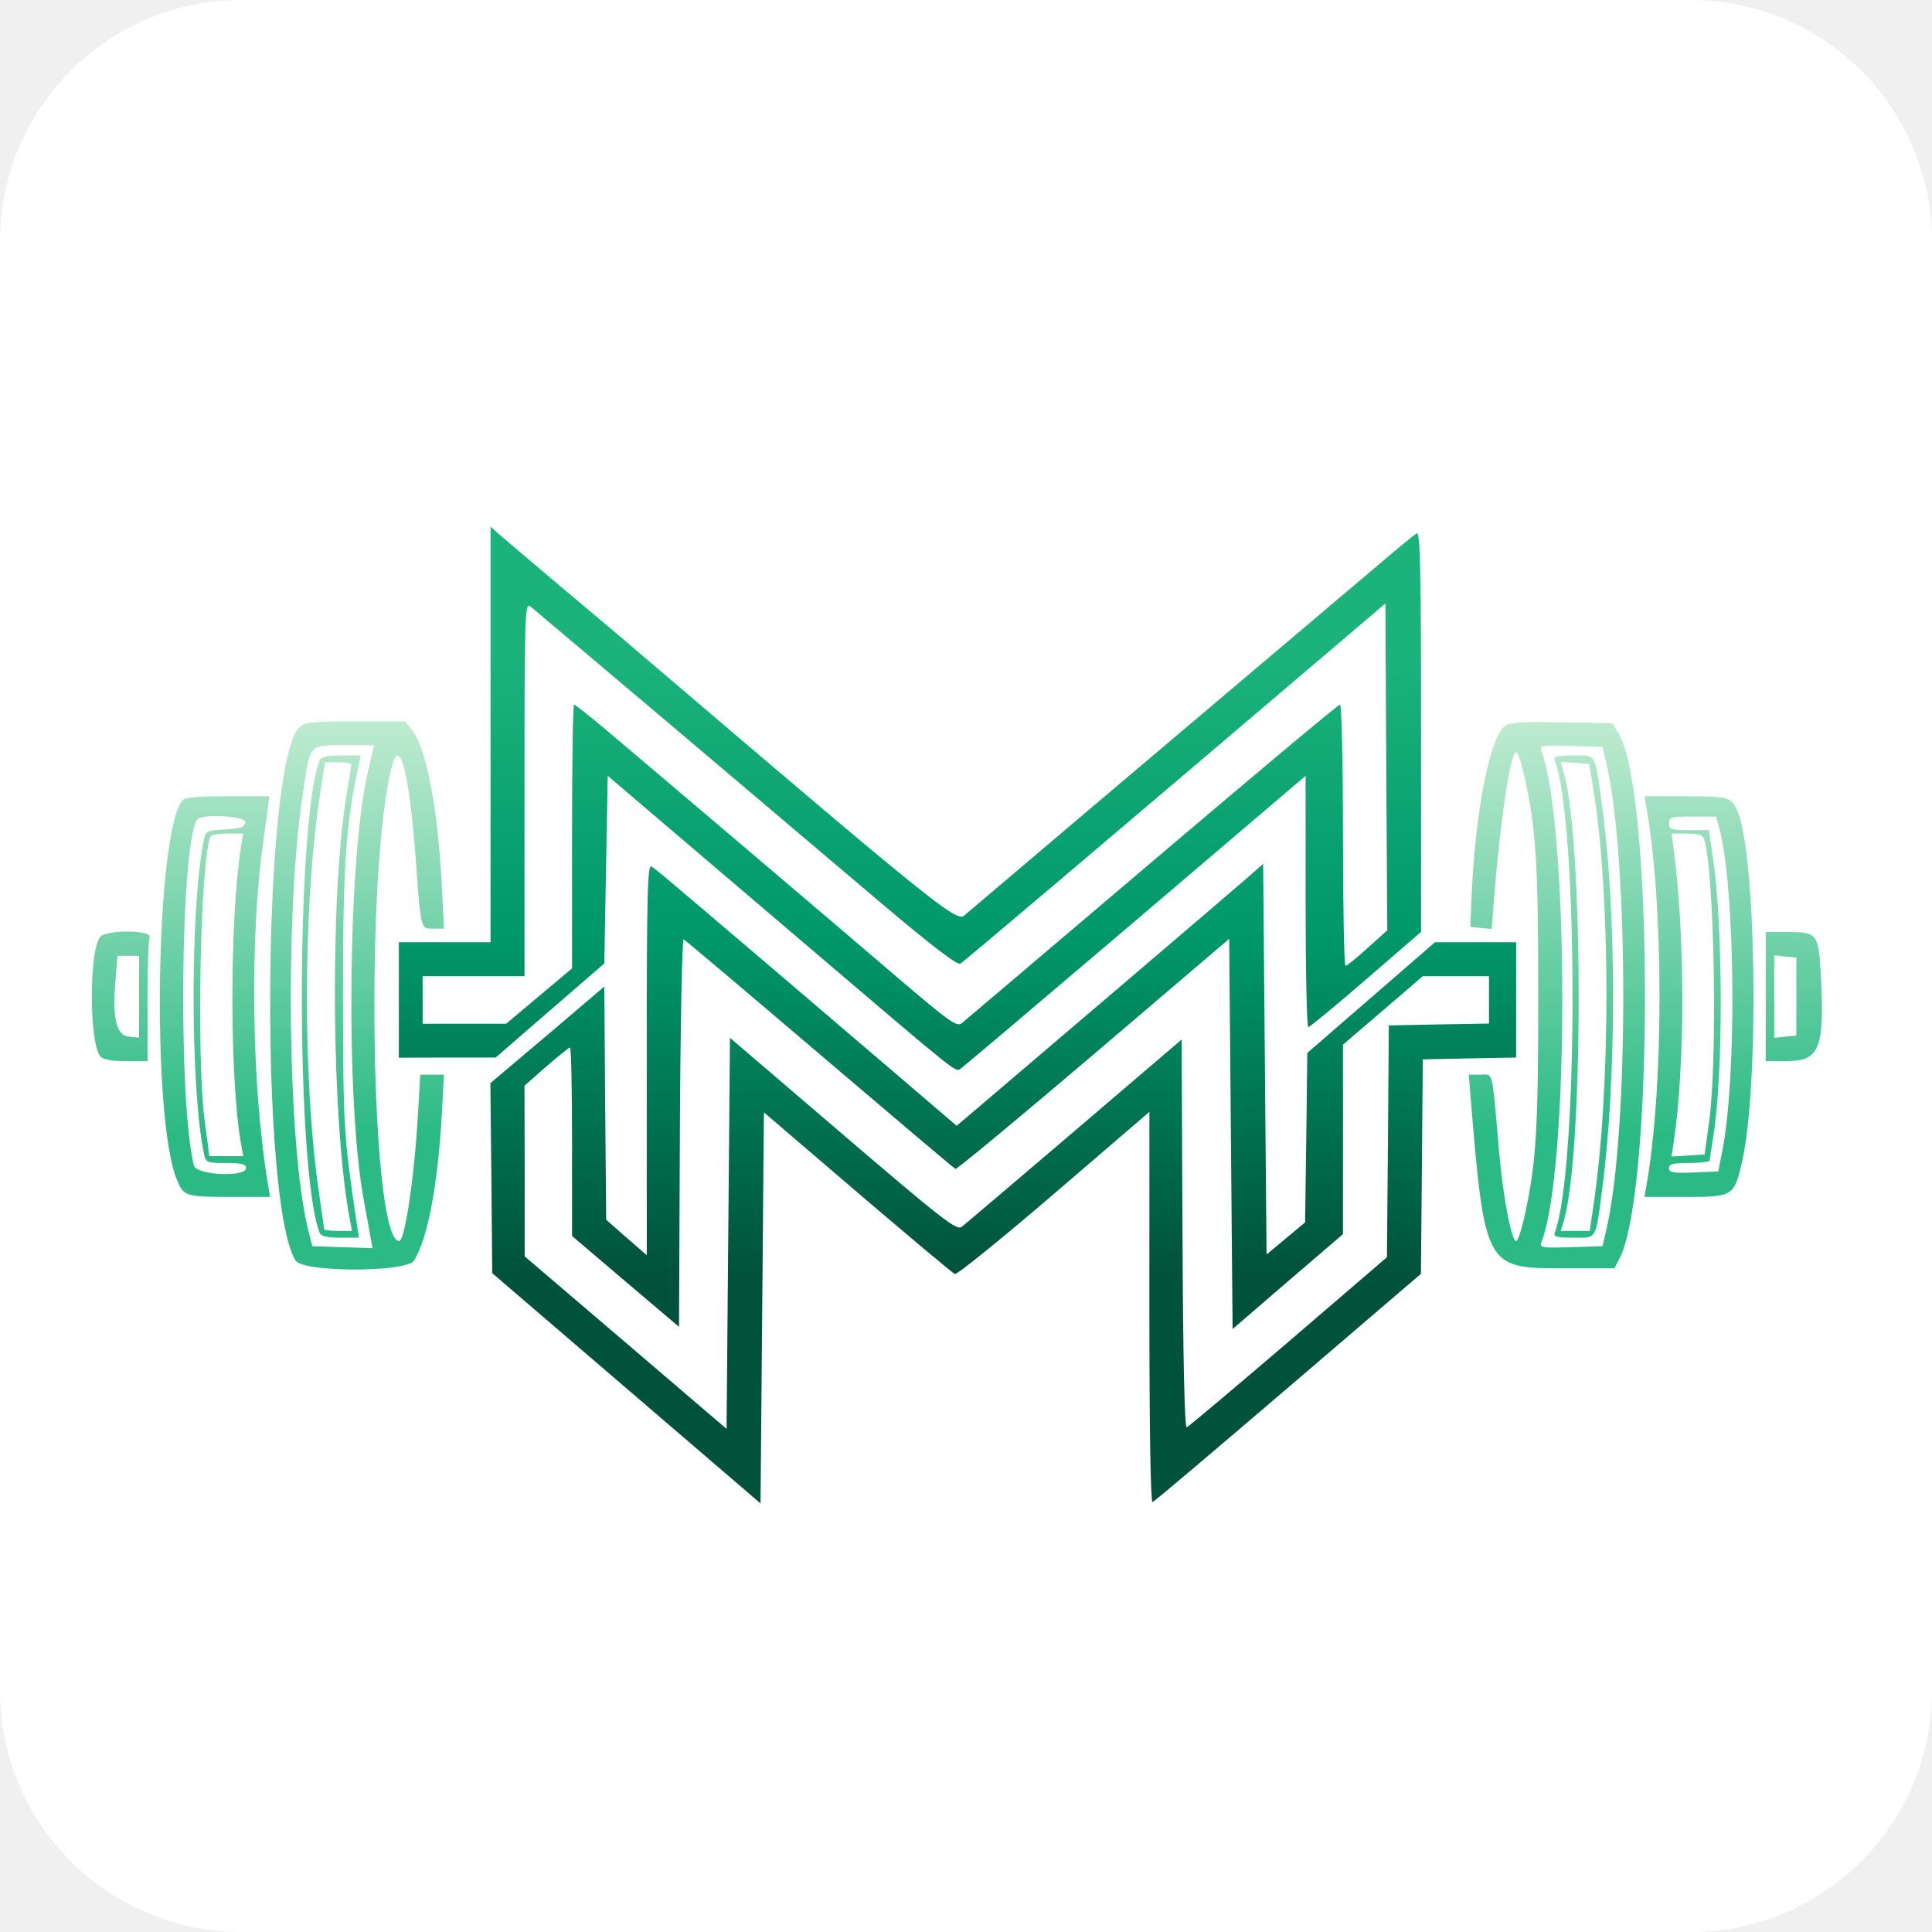
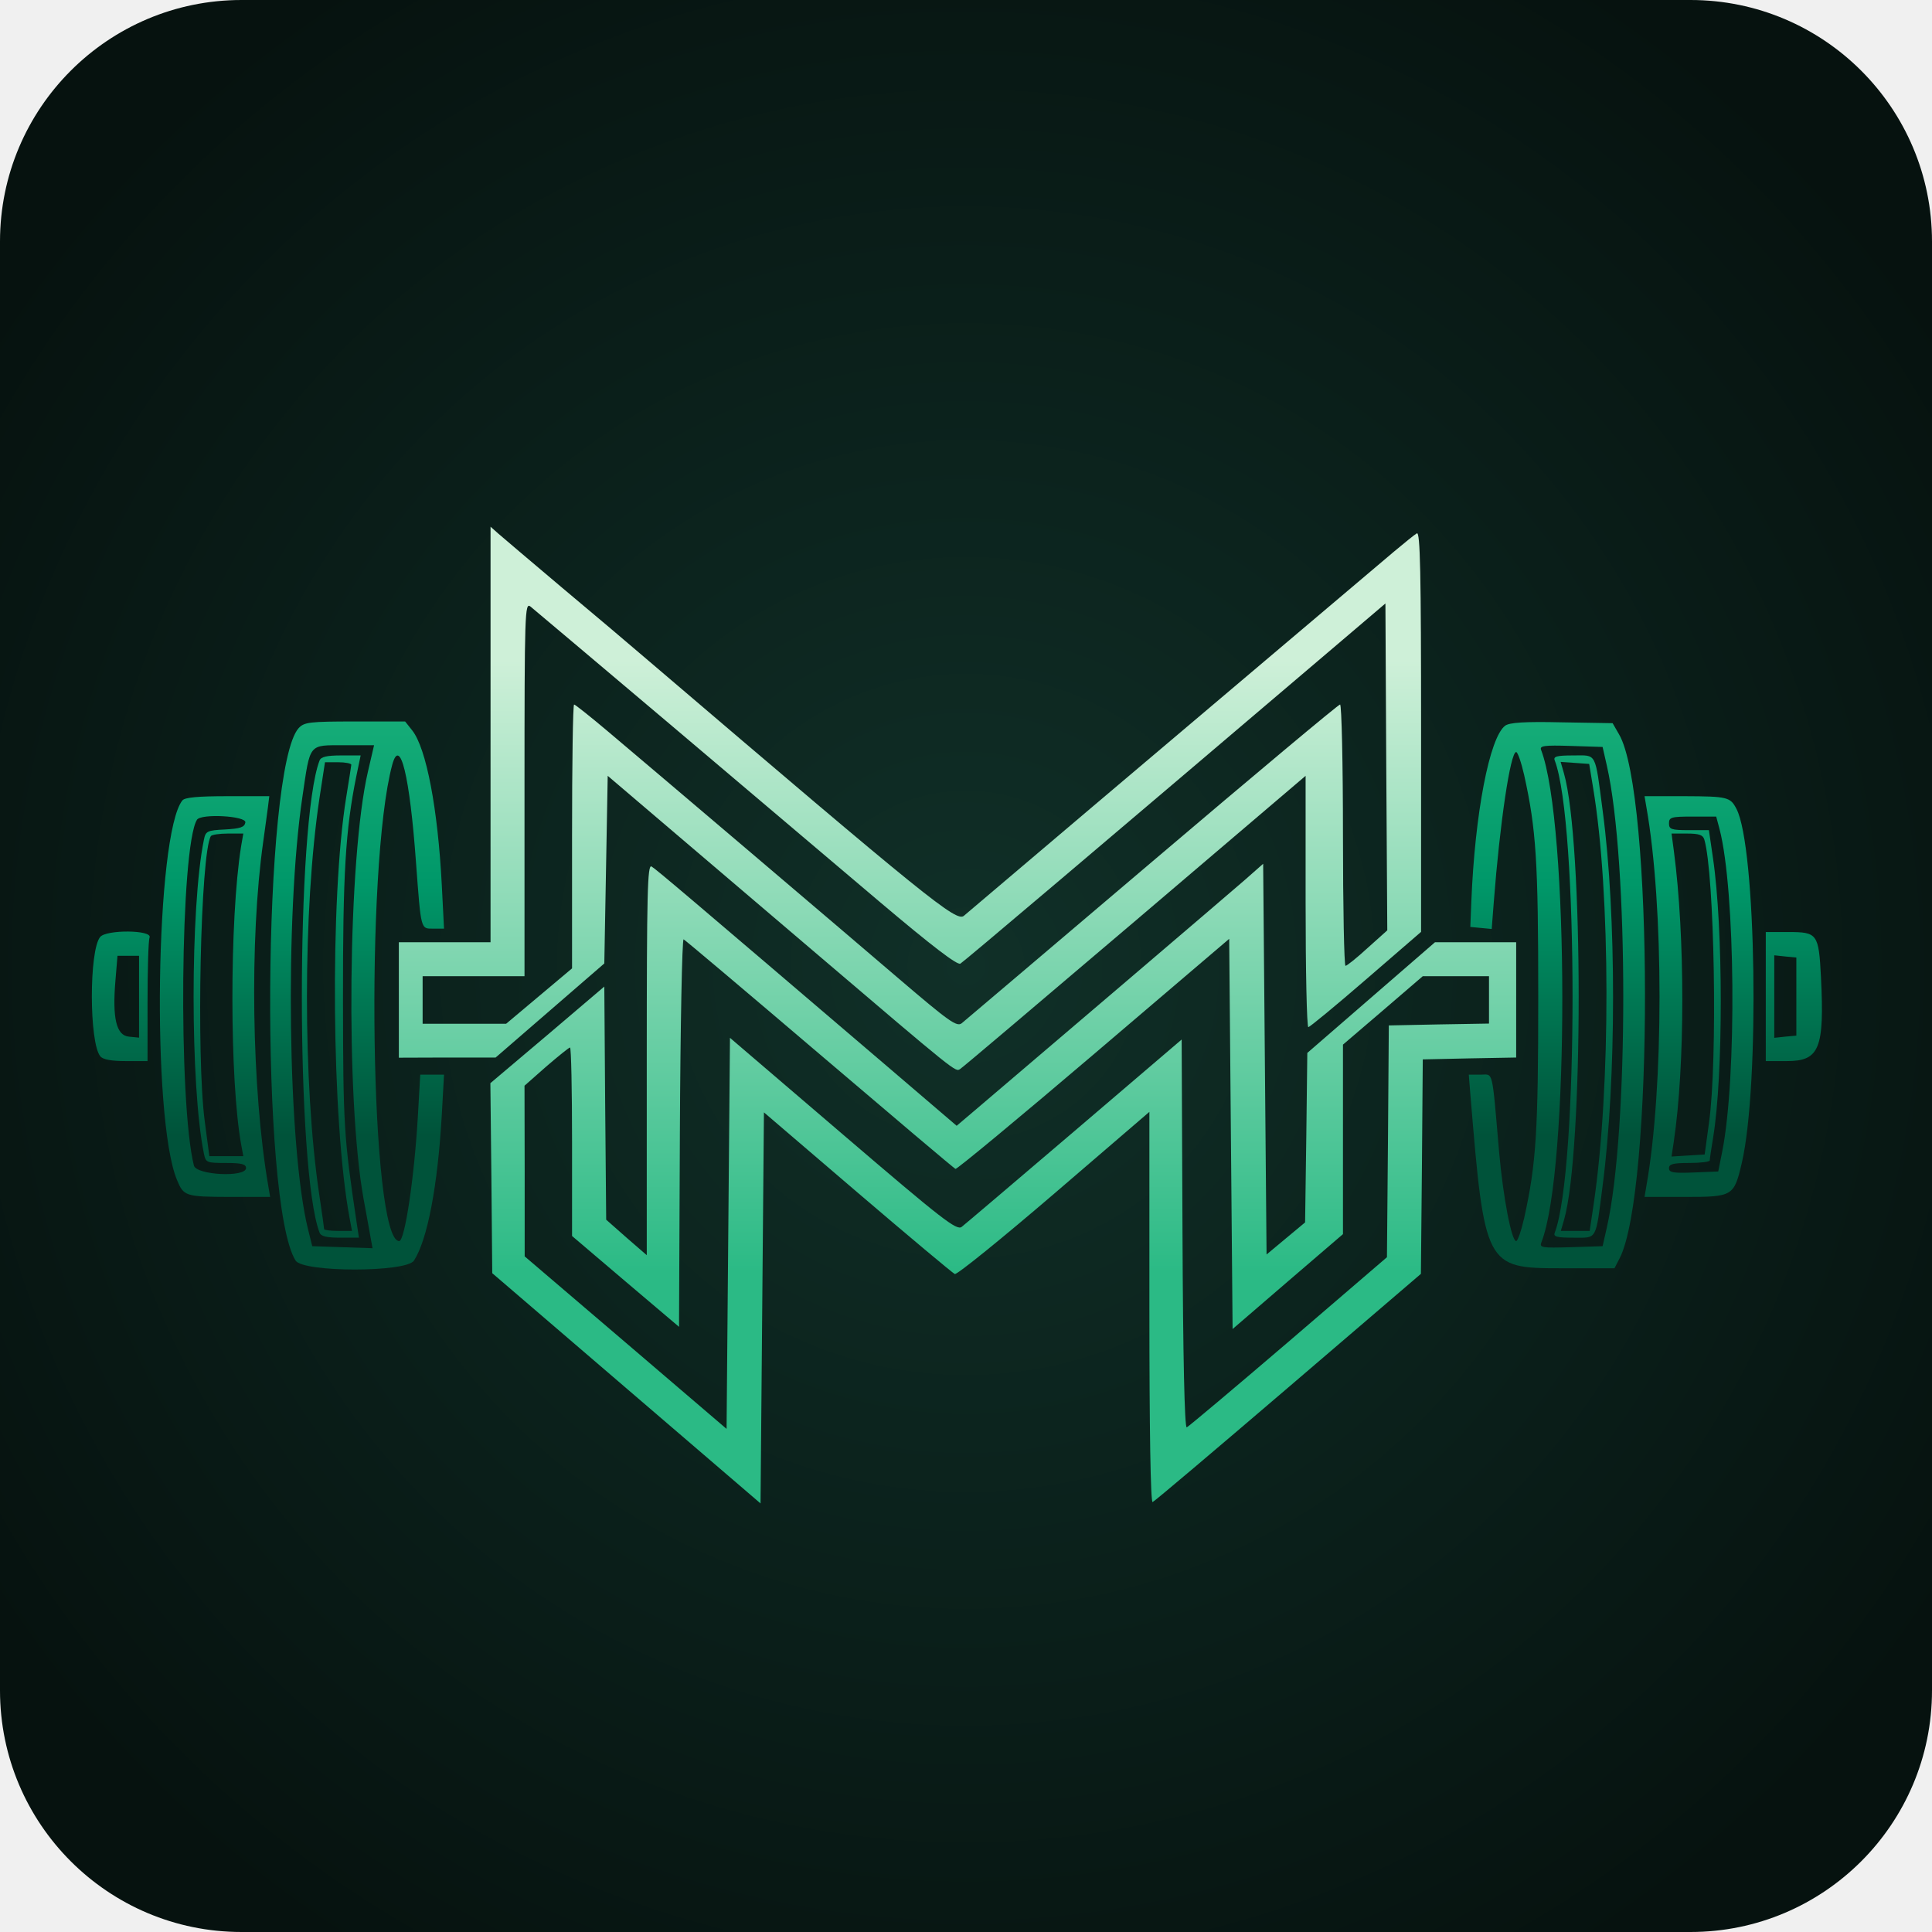
<svg xmlns="http://www.w3.org/2000/svg" viewBox="0 0 512 512">
-   <rect width="512" height="512" rx="64" fill="#ffffff" />
+   <defs>
+     <radialGradient id="bgGradient" cx="50%" cy="50%" r="60%">
+       <stop offset="0%" stop-color="#103028" />
+       <stop offset="100%" stop-color="#06120f" />
+     </radialGradient>
+   </defs>
+   <rect width="512" height="512" rx="64" fill="url(#bgGradient)" />
  <g transform="translate(256,256) scale(0.045,-0.045) translate(-6100,-3700)" stroke="none">
    <defs>
      <linearGradient id="mGradient" gradientUnits="userSpaceOnUse" x1="0" y1="5500" x2="0" y2="1900">
+         <stop offset="0%" stop-color="#cef0d8" />
+         <stop offset="100%" stop-color="#2bba85" />
+       </linearGradient>
+       <linearGradient id="dumbbellGradient" gradientUnits="userSpaceOnUse" x1="0" y1="5400" x2="0" y2="2700">
        <stop offset="0%" stop-color="#1bb27c" />
        <stop offset="45%" stop-color="#009869" />
        <stop offset="100%" stop-color="#00533a" />
-       </linearGradient>
-       <linearGradient id="dumbbellGradient" gradientUnits="userSpaceOnUse" x1="0" y1="5400" x2="0" y2="2700">
-         <stop offset="0%" stop-color="#cef0d8" />
-         <stop offset="100%" stop-color="#2bba85" />
      </linearGradient>
    </defs>
    <path fill="url(#mGradient)" d="M3300 5063 l0 -1223 -270 0 -270 0 0 -340 0 -340 285 1 285 0 320 277 320 277 10 552 10 553 311 -265 c171 -146 575 -490 898 -765 854 -728 838 -714 866 -697 14 8 477 401 1030 871 l1005 856 0 -740 c0 -407 7 -740 16 -740 8 0 161 126 340 281 l324 280 0 1181 c0 939 -5 1177 -25 1166 -14 -8 -74 -57 -135 -108 -1387 -1173 -2499 -2115 -2532 -2144 -44 -39 -208 94 -1858 1502 -99 85 -328 279 -510 431 -181 153 -350 296 -375 318 l-45 40 0 -1224z m1060 58 c434 -368 990 -838 1235 -1046 304 -257 454 -372 472 -361 22 13 808 679 2241 1898 l262 223 5 -963 6 -962 -116 -104 c-63 -58 -122 -105 -130 -105 -8 -1 -15 346 -15 769 0 424 -8 770 -17 770 -10 0 -507 -416 -1106 -925 -599 -509 -1104 -937 -1122 -952 -29 -23 -74 9 -369 261 -349 299 -1400 1192 -1719 1461 -101 85 -189 155 -195 155 -7 0 -12 -350 -12 -777 l0 -777 -194 -163 -194 -163 -246 0 -246 0 0 140 0 140 300 0 300 0 0 1102 c0 1042 2 1101 35 1075 18 -15 390 -328 825 -696z" />
    <path fill="url(#mGradient)" d="M4220 3150 l0 -1153 -120 104 -119 105 -6 686 -5 687 -335 -285 -336 -284 6 -560 5 -559 790 -678 790 -678 10 1152 10 1151 550 -471 c303 -259 561 -475 574 -481 13 -5 276 208 585 473 l561 482 0 -1152 c0 -721 7 -1150 19 -1146 11 4 370 308 800 676 l780 668 6 632 5 631 275 6 275 5 0 340 0 339 -239 0 -239 0 -376 -326 -376 -326 -6 -499 -7 -499 -113 -94 -114 -95 -10 1151 -10 1150 -110 -97 c-94 -82 -1238 -1058 -1583 -1351 l-112 -95 -428 366 c-1170 999 -1343 1146 -1369 1161 -24 14 -28 -158 -28 -1136z m1019 30 c432 -368 791 -672 799 -675 8 -3 374 300 813 674 l799 681 10 -1149 10 -1149 325 280 325 279 0 558 0 558 235 201 235 202 195 0 195 0 0 -139 0 -140 -295 -5 -295 -6 -5 -683 -6 -682 -580 -498 c-319 -273 -589 -500 -599 -504 -13 -4 -22 419 -25 1139 l-5 1145 -631 -539 c-347 -296 -646 -550 -664 -564 -29 -24 -114 42 -699 543 l-666 570 -10 -1151 -10 -1152 -594 508 -595 508 0 503 -1 502 128 113 c71 61 134 112 140 112 7 0 12 -250 12 -555 l0 -555 315 -268 315 -267 5 1144 c3 629 13 1141 22 1138 9 -4 369 -308 802 -677z" />
    <path fill="url(#dumbbellGradient)" d="M2170 5101 c-213 -236 -228 -2804 -18 -3136 45 -70 651 -70 697 0 79 122 140 438 164 860 l13 235 -70 0 -70 0 -14 -245 c-21 -361 -77 -735 -110 -735 -170 0 -202 2207 -41 2805 46 169 103 -64 140 -575 30 -402 27 -390 102 -390 l63 0 -13 255 c-23 449 -91 807 -174 912 l-42 53 -295 0 c-269 0 -299 -4 -332 -39z m408 -256 c-118 -506 -132 -1928 -26 -2515 16 -88 35 -190 41 -226 l12 -66 -177 6 -178 6 -25 100 c-119 483 -137 1846 -33 2546 47 319 34 304 245 304 l177 0 -36 -155z" />
    <path fill="url(#dumbbellGradient)" d="M2293 4910 c-139 -361 -139 -2419 0 -2780 8 -22 42 -30 122 -30 l110 0 -13 85 c-76 508 -80 573 -81 1315 -1 743 15 1003 78 1315 l26 125 -115 0 c-84 0 -119 -8 -127 -30z m187 -25 c-1 -8 -14 -94 -30 -191 -97 -595 -86 -1913 20 -2479 l14 -75 -82 0 c-45 0 -82 5 -82 10 0 6 -13 98 -29 205 -97 655 -96 1679 1 2330 l33 215 77 0 c43 0 78 -7 78 -15z" />
    <path fill="url(#dumbbellGradient)" d="M9275 5115 c-92 -69 -178 -516 -199 -1035 l-6 -150 63 -6 63 -6 12 156 c36 469 98 886 132 886 9 0 30 -61 47 -135 71 -321 83 -509 83 -1305 0 -796 -12 -984 -83 -1305 -17 -74 -38 -135 -47 -135 -27 0 -76 253 -100 520 -44 505 -33 460 -111 460 l-68 0 10 -125 c83 -1003 89 -1015 530 -1015 l318 0 30 58 c201 389 199 2741 -3 3086 l-38 66 -300 5 c-218 5 -308 -1 -333 -20z m599 -235 c129 -565 129 -2155 0 -2720 l-25 -110 -187 -6 c-173 -5 -186 -3 -173 30 165 420 163 2465 -2 2898 -10 25 16 29 175 24 l187 -6 25 -110z" />
    <path fill="url(#dumbbellGradient)" d="M9567 4911 c140 -365 140 -2417 0 -2782 -9 -23 12 -29 110 -29 142 0 130 -21 172 305 82 629 82 1595 1 2205 -47 356 -33 330 -174 330 -97 0 -118 -6 -109 -29z m226 -161 c104 -622 105 -1769 3 -2455 l-23 -155 -85 0 -85 0 19 65 c115 401 115 2230 -1 2631 l-19 66 84 -6 84 -6 23 -140z" />
    <path fill="url(#dumbbellGradient)" d="M1485 4675 c-158 -199 -182 -1873 -32 -2234 40 -97 49 -100 313 -101 l236 0 -11 65 c-98 571 -111 1451 -30 2025 11 77 23 169 28 205 l8 65 -246 0 c-173 0 -252 -7 -266 -25z m371 -130 c-5 -28 -31 -36 -120 -41 -105 -5 -114 -10 -124 -60 -81 -393 -81 -1456 0 -1849 11 -53 16 -55 130 -55 92 0 118 -7 118 -30 0 -56 -293 -42 -307 15 -93 373 -80 1878 18 2036 23 38 293 23 285 -16z m-25 -140 c-69 -432 -68 -1384 1 -1760 l12 -65 -100 0 -100 0 -27 205 c-51 382 -25 1581 36 1680 5 8 50 15 100 15 l91 0 -13 -75z" />
    <path fill="url(#dumbbellGradient)" d="M10107 4635 c103 -581 103 -1649 0 -2230 l-11 -65 239 0 c281 0 288 4 334 201 106 458 85 1864 -32 2085 -36 69 -53 73 -304 74 l-237 0 11 -65z m431 -130 c93 -358 102 -1460 16 -1895 l-24 -120 -145 -6 c-120 -5 -145 0 -145 25 0 25 25 31 120 31 66 0 120 7 120 15 0 8 9 69 20 135 60 362 60 1234 -1 1646 l-24 164 -117 0 c-105 0 -118 5 -118 40 0 36 13 40 139 40 l139 0 20 -75z m-90 -60 c60 -203 79 -1301 28 -1665 l-26 -190 -97 -6 -98 -6 13 86 c67 448 67 1211 1 1711 l-14 105 91 0 c70 0 94 -8 102 -35z" />
    <path fill="url(#dumbbellGradient)" d="M1001 3871 c-66 -80 -65 -624 1 -703 15 -19 66 -28 150 -28 l128 0 0 348 c0 192 5 363 12 380 17 45 -255 47 -291 3z m229 -352 l0 -241 -60 6 c-74 7 -98 109 -79 331 l12 145 64 0 63 0 0 -241z" />
    <path fill="url(#dumbbellGradient)" d="M10810 3520 l0 -380 124 0 c192 0 222 73 201 494 -13 256 -21 266 -192 266 l-133 0 0 -380z m180 0 l0 -230 -65 -6 -65 -7 0 243 0 243 65 -7 65 -6 0 -230z" />
  </g>
</svg>
